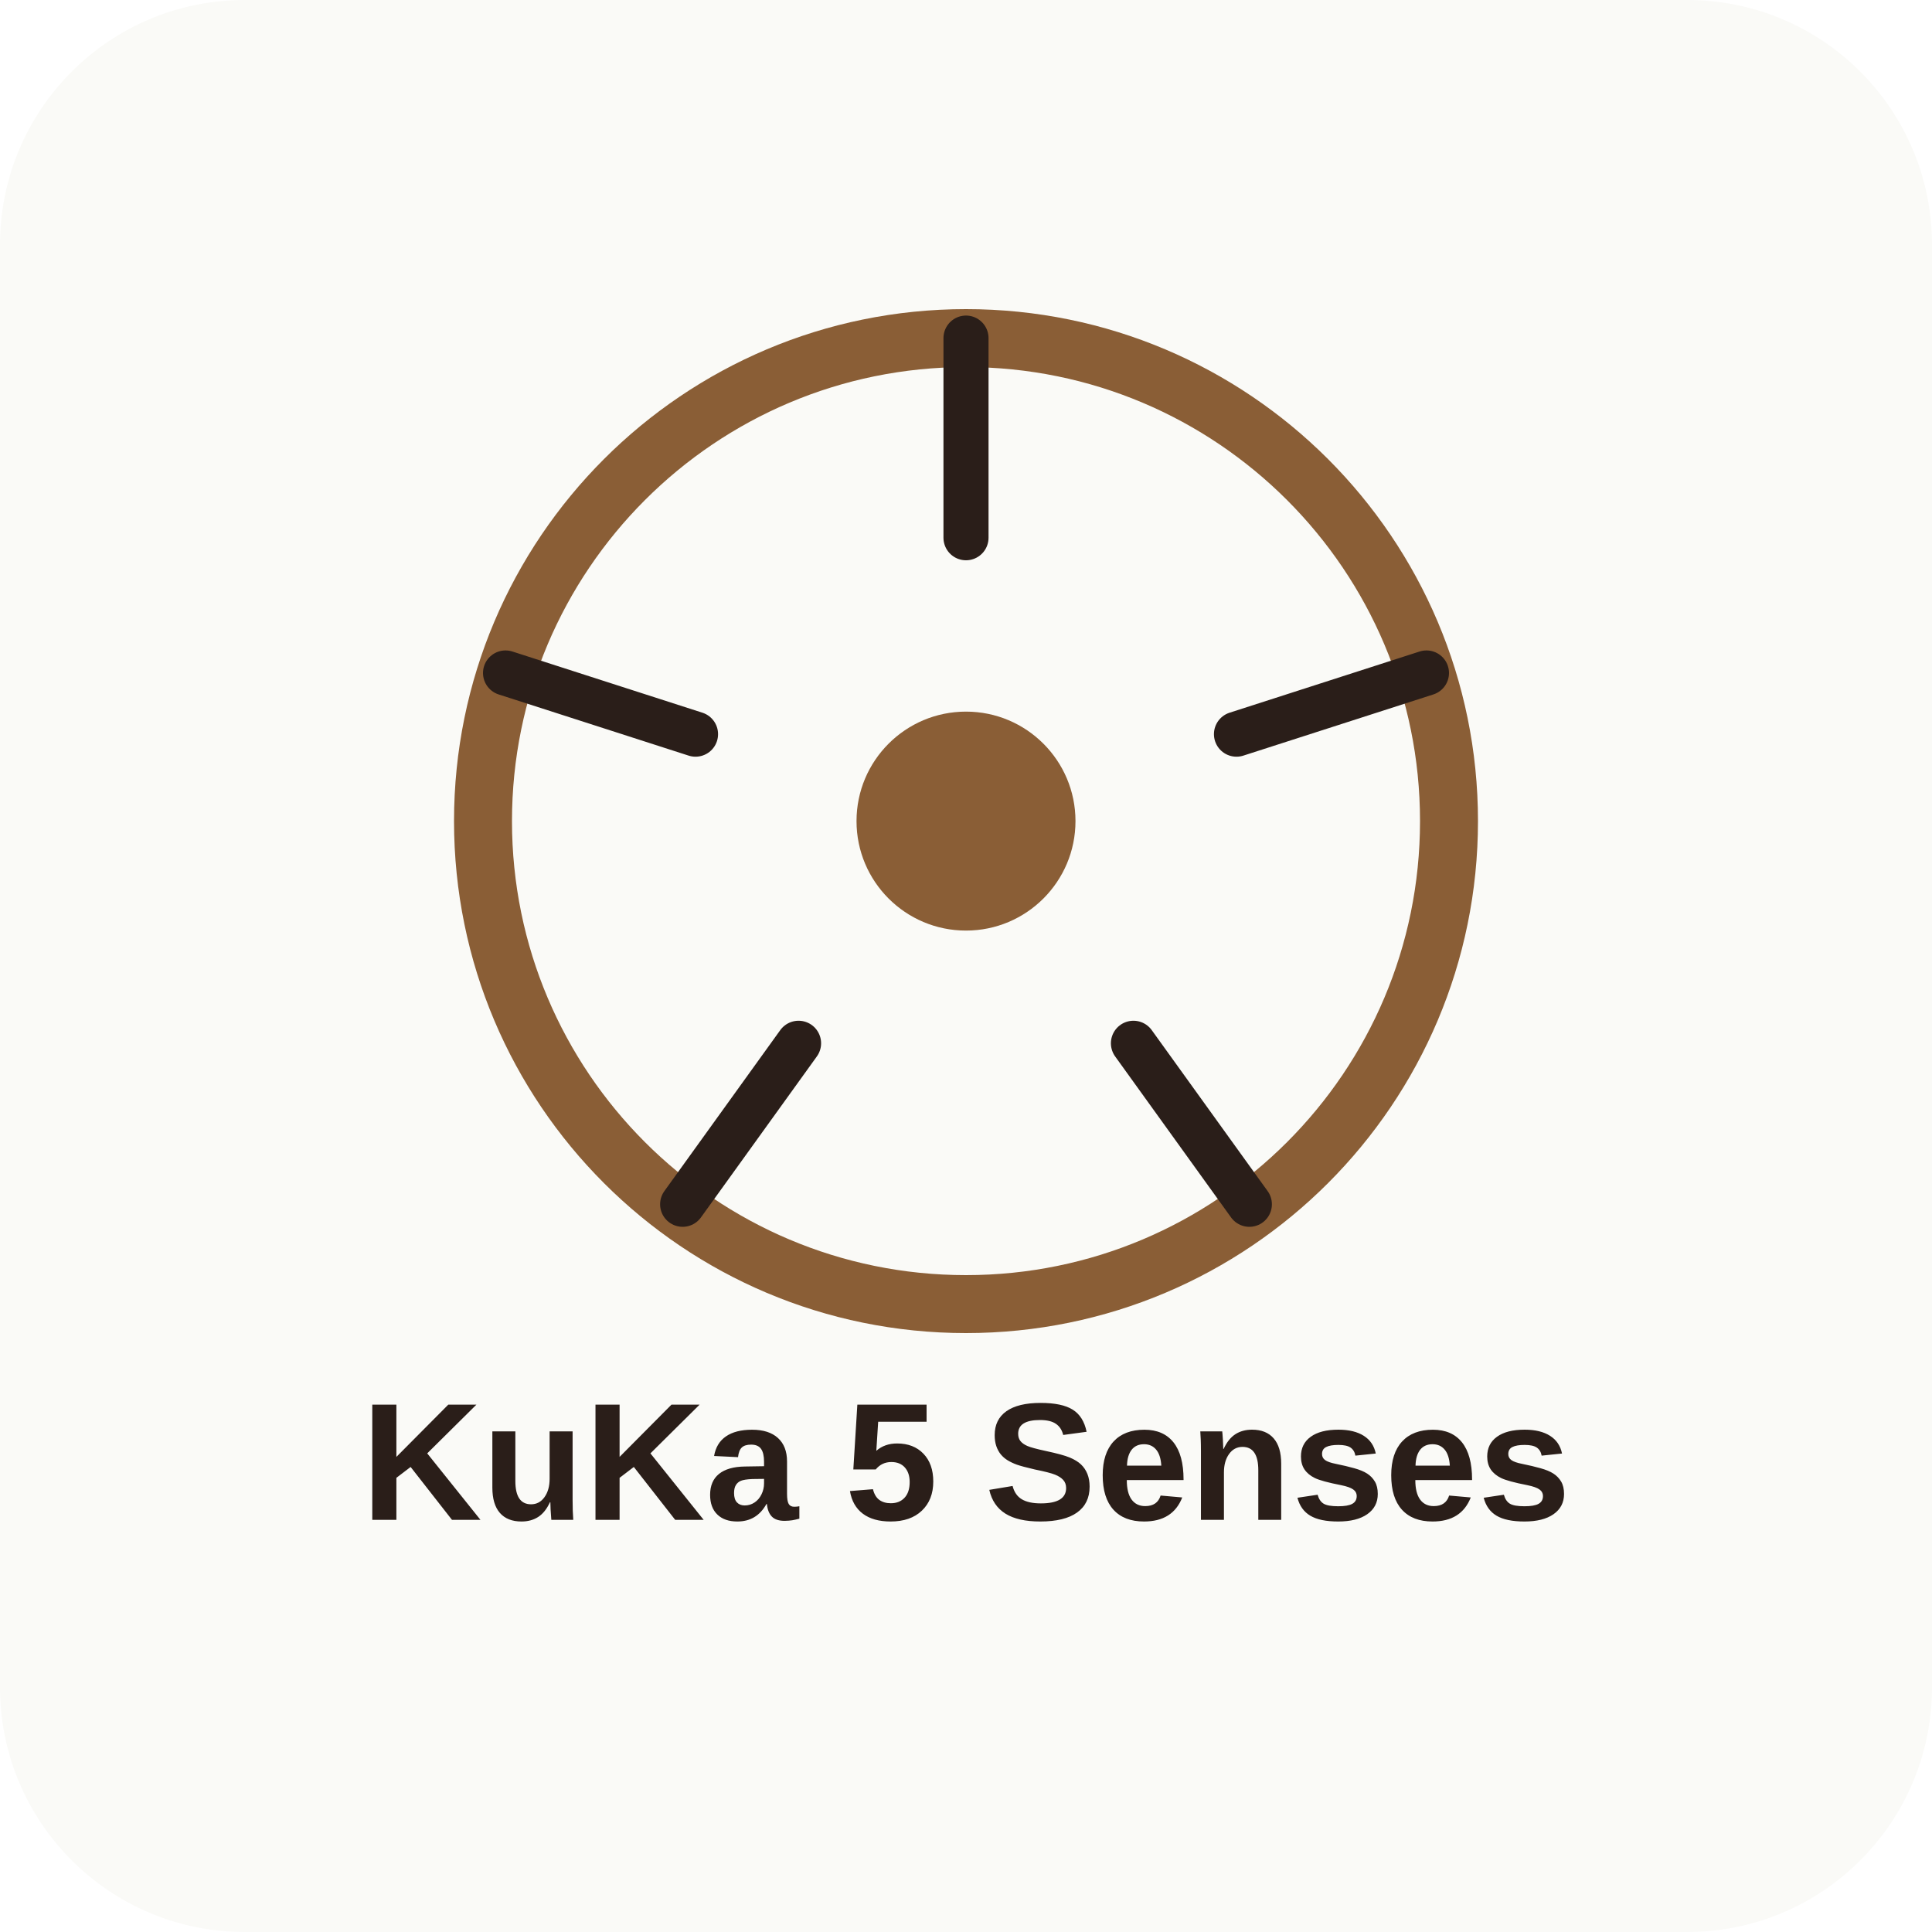
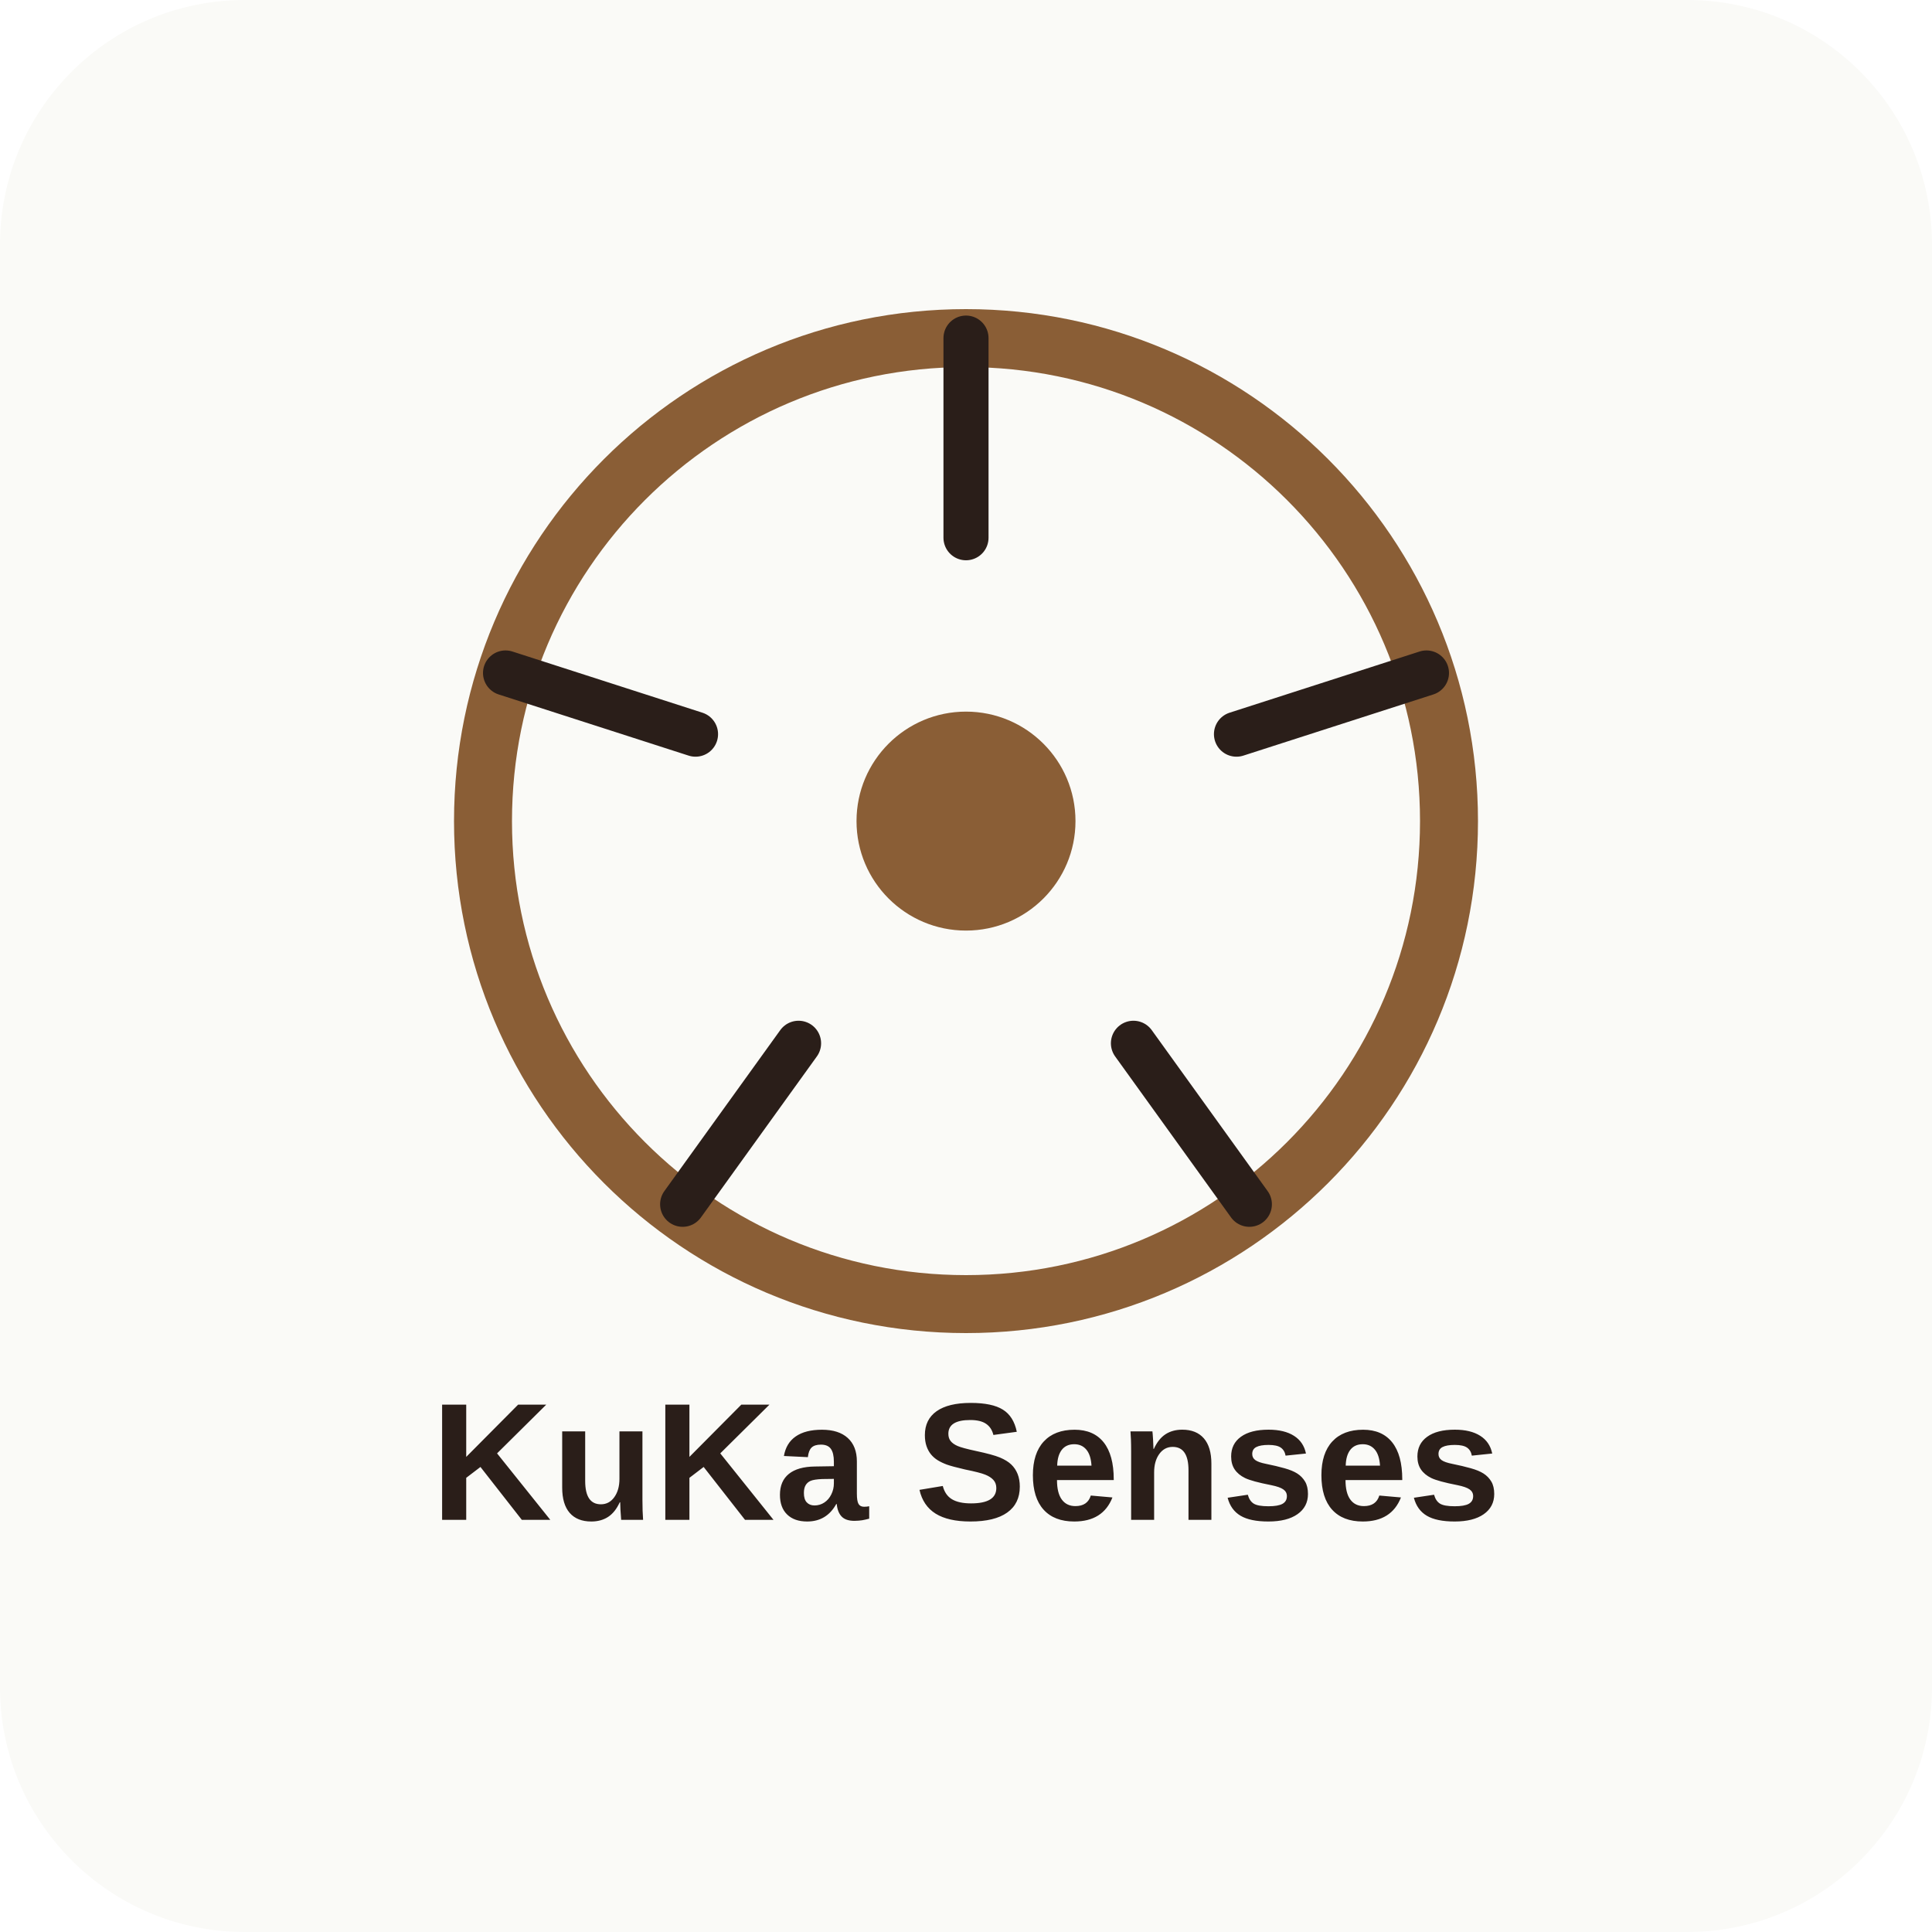
<svg xmlns="http://www.w3.org/2000/svg" viewBox="0 0 600 600" role="img" aria-labelledby="title desc">
  <rect width="600" height="600" rx="76" fill="#fafaf7" />
  <circle cx="300" cy="255" r="150" fill="none" stroke="#8a5e36" stroke-width="18" />
  <circle cx="300" cy="255" r="34" fill="#8a5e36" />
  <g fill="none" stroke="#2a1e19" stroke-width="14" stroke-linecap="round">
    <path d="M300 105v62" />
    <path d="M443 209l-59 19" />
    <path d="M388 374l-36-50" />
    <path d="M212 374l36-50" />
    <path d="M157 209l59 19" />
  </g>
-   <text x="300" y="472" text-anchor="middle" font-family="Segoe UI, Arial, sans-serif" font-size="52" font-weight="700" fill="#2a1e19">KuKa 5 Senses</text>
+   <text x="300" y="472" text-anchor="middle" font-family="Segoe UI, Arial, sans-serif" font-size="52" font-weight="700" fill="#2a1e19">KuKa Senses</text>
</svg>
